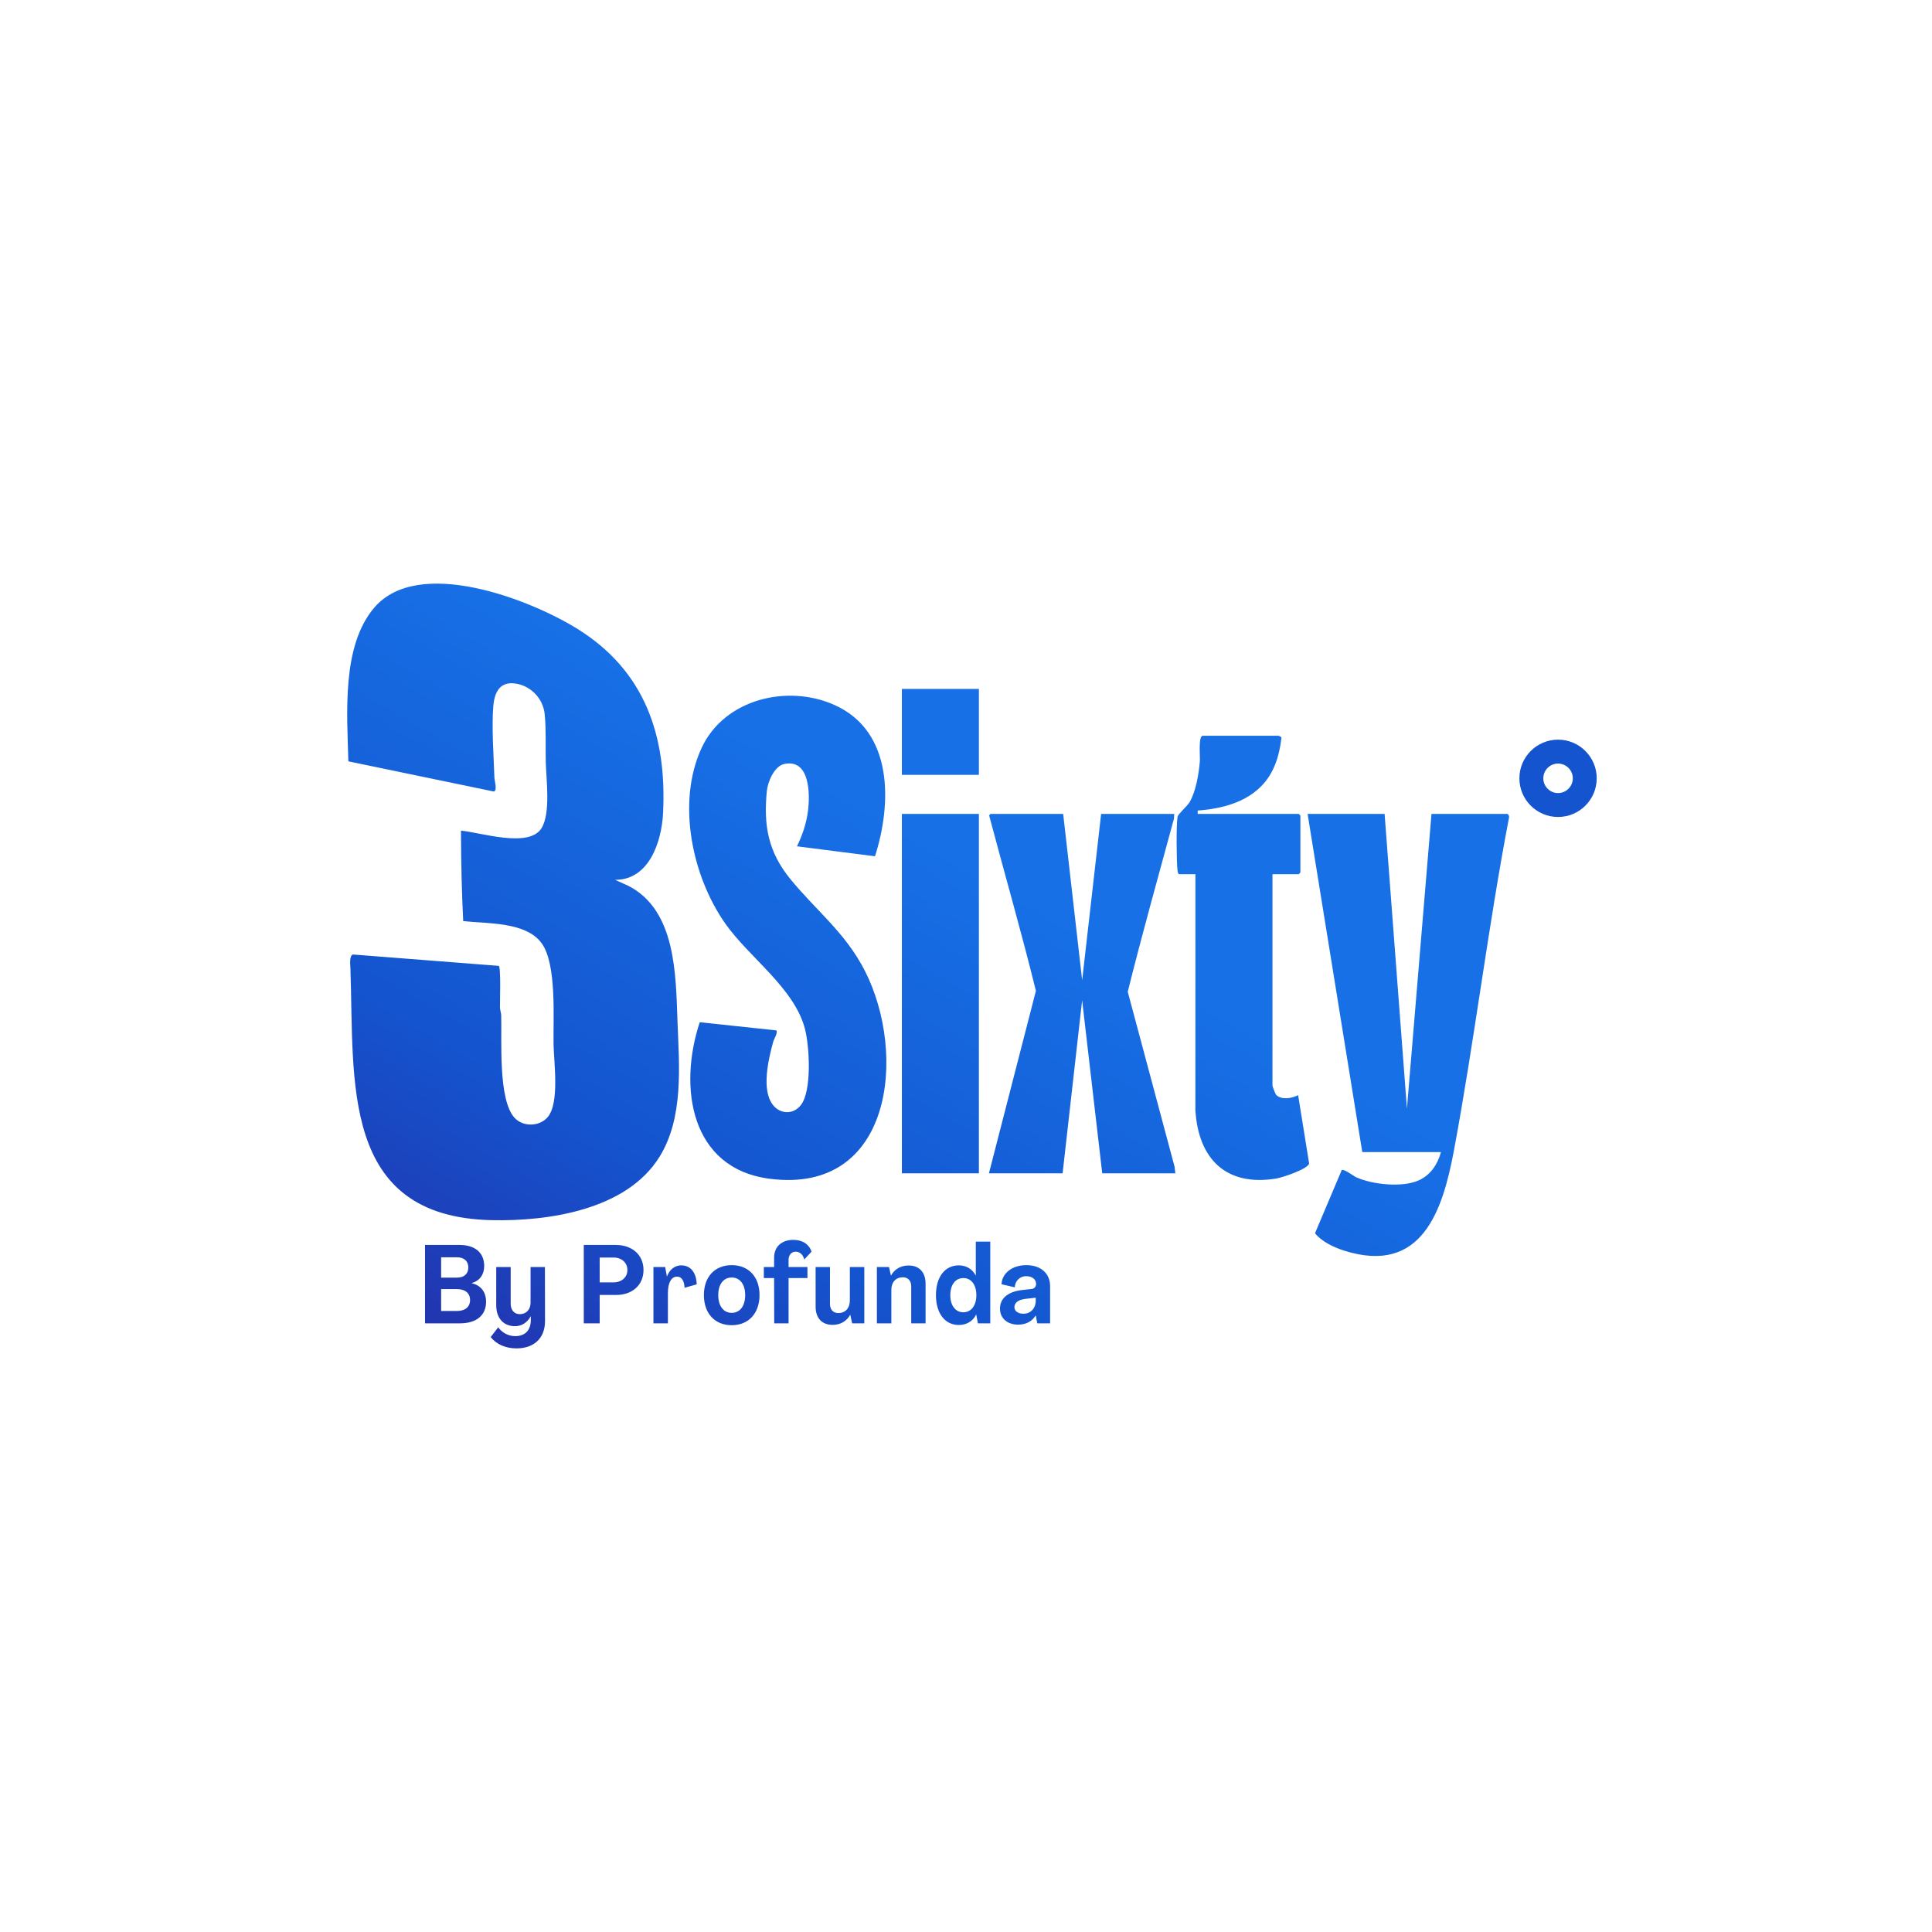
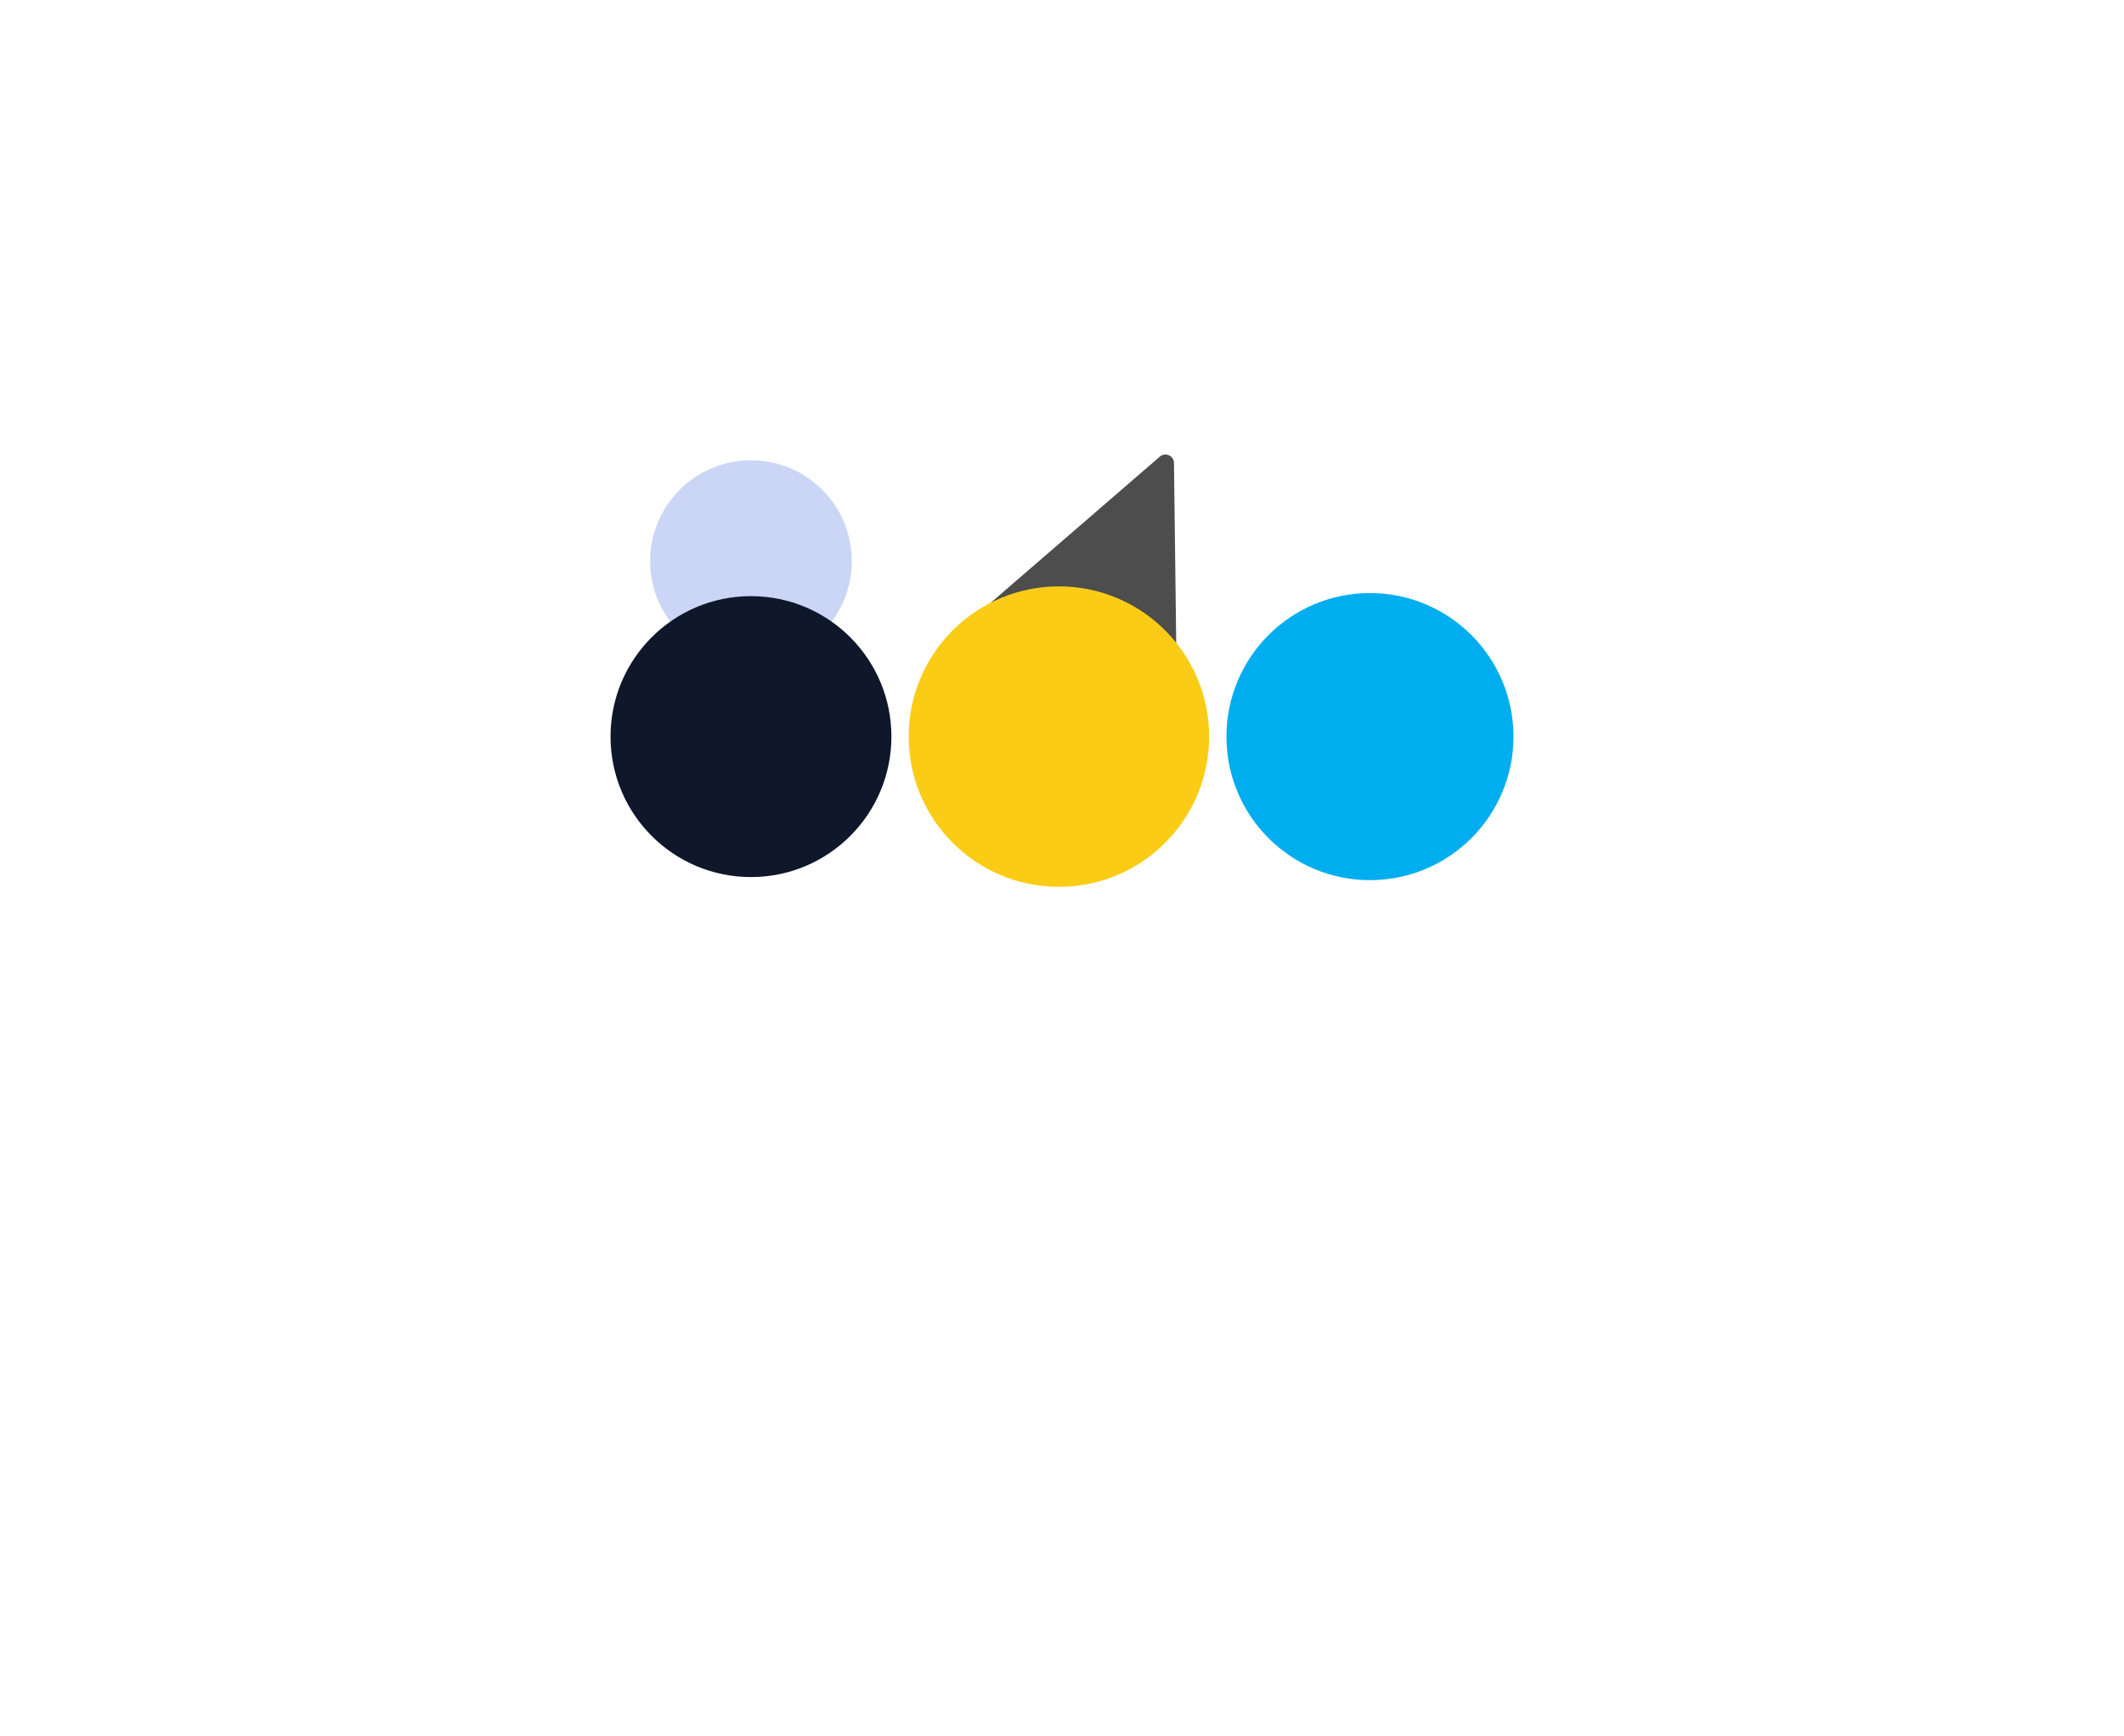
- <svg xmlns="http://www.w3.org/2000/svg" id="Layer_1" data-name="Layer 1" viewBox="0 0 1050 1050">
-   <defs>
-     <style>
-       .cls-1 {
-         fill: none;
-         stroke: #1454ce;
-         stroke-miterlimit: 10;
-         stroke-width: 13px;
-       }
- 
-       .cls-2 {
-         fill: url(#linear-gradient);
-       }
-     </style>
-     <linearGradient id="linear-gradient" x1="596.18" y1="313.52" x2="329.22" y2="775.91" gradientUnits="userSpaceOnUse">
-       <stop offset=".32" stop-color="#1770e6" />
-       <stop offset=".74" stop-color="#1454ce" />
-       <stop offset=".98" stop-color="#2137b2" />
-     </linearGradient>
-   </defs>
-   <path class="cls-2" d="M334.25,478.15l7.3,3.3c25.96,13.35,25.7,48.45,26.67,74.03.91,24.01,3.41,51.99-9.83,73.29-17.89,28.77-60.19,35.04-91.16,34.36-82.46-1.81-74.65-75.42-76.78-136.74-.07-1.94-.73-7.48,1.54-7.63l79.08,6.17c1.25.76.59,19.54.66,22.69.04,1.43.62,2.76.66,4.2.39,13.51-1.73,45.82,7.24,55.67,4.54,4.99,13.36,4.88,17.87-.18,6.74-7.56,3.52-29.66,3.35-39.67-.25-14.28,1.78-43.41-6.38-54.88-8.46-11.89-29.73-10.72-42.73-12.17-.83-16.35-1.15-32.73-1.21-49.14,10.5.87,36.98,9.74,43.8-1.39,5.03-8.21,2.52-26.32,2.28-35.89-.21-8.6.27-17.57-.59-26.1-.83-8.29-7.38-15.22-15.61-16.54-8.69-1.39-11.67,4.57-12.31,12.27-.94,11.27.21,27.18.6,38.87.05,1.51,1.74,6.99-.33,7.5l-79.04-16.4c-.67-25.75-3.81-62.78,14.17-83.64,23.95-27.79,84.19-4.59,110.31,11.64,36.68,22.79,48.69,58.16,46.54,100.32-.78,15.32-7.59,36.25-26.11,36.07ZM453.73,383.23c-25.71-11.63-60.18-3.32-72.46,23.34-13.59,29.51-5.22,69.4,12.78,95.19,12.98,18.6,37.93,35.35,43.52,57.79,2.35,9.46,3.76,33.25-2.35,41.09-4.12,5.28-11.41,4.95-15.33-.36-6.16-8.35-2.24-24.71.32-34.06.41-1.48,2.63-4.97,1.75-6.22l-41.66-4.44c-11.64,35.04-5.33,79.49,38.05,85.08,66.72,8.59,74.74-67.78,51.71-112.98-10.65-20.9-26.52-32.73-40.57-49.98-11.93-14.64-14.6-28.89-12.73-47.75.5-5.03,4.03-13.59,9.53-14.73,13.92-2.87,14.01,16.5,12.83,25.57-.87,6.68-3.01,13.16-5.99,19.18l42.41,5.41c9.2-28.7,9.99-67.74-21.8-82.12ZM710.65,442.35l29.72,183.8h42.77c-1.89,6.72-5.66,12.49-12.2,15.4-8.86,3.95-25.12,2.26-33.9-1.75-1.43-.65-6.71-4.7-7.84-3.9l-14.52,34.34c3.53,4.5,10.25,7.68,15.82,9.45,42.37,13.43,53.64-21.94,59.72-54.64,11.16-59.97,18.43-120.74,29.89-180.67.28-.64-.42-2.03-.88-2.03h-41.25l-13.34,160.15-12.14-160.15h-41.86ZM538.37,442.35c-.16,0-1.04.81-.68,1.25,8.38,31.64,17.49,63.12,25.3,94.9l-25.53,99.18h40.04l10.62-94.03,10.92,94.03h39.73l-.4-3.54-25.46-95.13c7.83-31.49,16.62-62.76,25.11-94.08l.15-2.58h-39.73l-10.31,90.39-10.32-90.39h-39.43ZM653.63,399.89c-2.42,0-1.35,11.39-1.52,13.64-.54,6.79-2.11,16.46-5.55,22.36-1.29,2.22-6.27,6.47-6.57,7.99-.79,4.12-.59,24.51-.04,29.13.07.61.28,2.09.94,2.09h8.8l-.02,128.32c1.63,26.34,16.55,41.52,43.84,37.11,3.39-.55,17.07-5.06,17.98-8.15l-5.98-37.18c-3.33,1.71-9.01,2.76-11.96-.17-.37-.37-1.99-4.59-1.99-4.99v-114.95h14.26c.06,0,.91-.85.91-.91v-30.94c0-.06-.85-.91-.91-.91h-54.9v-1.82c15.88-1.14,32.13-6.05,40.14-20.83,3.22-5.93,4.55-12.16,5.4-18.82-.05-.34-1.32-.96-1.56-1h-41.25ZM490.15,637.68h41.86v-195.33h-41.86v195.33ZM490.15,374.41v46.71h41.86v-46.71h-41.86ZM230.99,676.6h18.72c8.46,0,13.44,4.2,13.44,11.46,0,4.68-2.52,8.1-6.78,9.24v.12c4.92,1.08,7.8,4.74,7.8,10.08,0,7.32-5.22,11.7-14.16,11.7h-19.02v-42.6ZM248.39,694.36c3.84,0,6.12-2.04,6.12-5.52s-2.28-5.52-6.12-5.52h-8.64v11.04h8.64ZM248.39,712.48c4.44,0,7.08-2.22,7.08-5.94s-2.64-5.94-7.08-5.94h-8.64v11.88h8.64ZM266.69,726.64l4.08-5.28c2.16,3,5.52,4.8,9.3,4.8,5.22,0,8.4-3.18,8.4-8.58v-2.22h-.06c-1.74,3.36-4.92,5.4-8.46,5.4-6.36,0-10.26-4.38-10.26-11.4v-20.76h7.86v19.92c0,3.42,1.86,5.7,4.98,5.7,3.42,0,5.82-2.46,5.82-6.24v-19.38h7.8l.06,29.34c0,9.3-5.94,14.88-15.54,14.88-5.88,0-11.04-2.28-13.98-6.18ZM317.27,676.6h17.34c9.06,0,15.12,5.46,15.12,13.62s-6.06,13.56-14.88,13.56h-8.94v15.42h-8.64v-42.6ZM333.41,696.94c4.44,0,7.56-2.76,7.56-6.72s-3.06-6.78-7.56-6.78h-7.5v13.5h7.5ZM378.65,698.02l-6.6,1.86c-.18-3.9-1.68-6.06-4.08-6.06-3.12,0-4.98,3.3-4.98,8.94v16.44h-7.86v-30.6h6.36l.96,5.1h.06c1.38-3.78,4.26-6,7.74-6,5.04,0,8.16,3.78,8.4,10.32ZM382.55,703.84c0-9.9,5.94-16.26,15.12-16.26s15.12,6.36,15.12,16.26-5.94,16.38-15.12,16.38-15.12-6.42-15.12-16.38ZM404.99,703.84c0-5.88-2.88-9.54-7.32-9.54s-7.32,3.66-7.32,9.54,2.82,9.66,7.32,9.66,7.32-3.72,7.32-9.66ZM420.71,694.6h-5.58v-6h5.58v-5.1c0-5.94,4.08-9.66,10.5-9.66,4.98,0,8.58,2.46,9.84,6.42l-3.96,4.26c-.6-2.58-2.4-4.26-4.62-4.26-2.34,0-3.9,1.8-3.9,4.44v3.9h10.26v6h-10.26v24.6h-7.8l-.06-24.6ZM443.27,710.14v-21.54h7.8v20.04c0,3.12,1.74,4.98,4.56,4.98,3.78,0,6.24-2.64,6.24-6.84v-18.18h7.86v30.6h-6.6l-1.02-4.62h-.06c-1.92,3.48-5.34,5.46-9.6,5.46-5.7,0-9.18-3.66-9.18-9.9ZM503.03,697.66v21.54h-7.8v-20.04c0-3.12-1.74-4.98-4.56-4.98-3.78,0-6.24,2.64-6.24,6.84v18.18h-7.86v-30.6h6.6l1.02,4.62h.06c1.92-3.48,5.34-5.46,9.6-5.46,5.7,0,9.18,3.66,9.18,9.9ZM508.67,703.9c0-9.96,4.92-16.2,12.42-16.2,4.08,0,7.32,1.98,9.18,5.46h.06v-18.36h7.86v44.4h-6.72l-.9-4.74h-.06c-1.8,3.66-5.28,5.64-9.42,5.64-7.5,0-12.42-6.3-12.42-16.2ZM530.63,703.9c0-5.64-2.76-9.3-7.08-9.3s-7.08,3.66-7.08,9.3,2.82,9.3,7.08,9.3,7.08-3.66,7.08-9.3ZM543.47,711.16c0-5.46,4.26-9.24,12.24-10.08l4.86-.54c1.44-.12,2.52-1.08,2.52-2.76,0-2.58-2.28-4.2-5.34-4.2-3.72,0-6.12,2.82-6.24,6.06l-7.2-1.68c.24-5.82,5.58-10.38,13.5-10.38s12.9,4.56,12.9,11.4v20.22h-6.96l-.84-4.26h-.06c-1.92,3.18-5.28,4.98-9.48,4.98-5.82,0-9.9-3.36-9.9-8.76ZM562.9,706.84v-1.56l-5.4.6c-4.26.48-6.18,2.22-6.18,4.5s2.04,3.6,4.92,3.6c3.84,0,6.66-2.88,6.66-7.14Z" />
-   <path class="cls-1" d="M861.28,423c0,8.01-6.5,14.51-14.51,14.51s-14.51-6.5-14.51-14.51,6.5-14.51,14.51-14.51,14.51,6.5,14.51,14.51Z" />
+ <svg xmlns="http://www.w3.org/2000/svg" width="246" height="201" viewBox="0 0 246 201" fill="none">
+   <path d="M86.977 76.658C93.427 76.658 98.655 71.43 98.655 64.98C98.655 58.531 93.427 53.302 86.977 53.302C80.527 53.302 75.299 58.531 75.299 64.98C75.299 71.43 80.527 76.658 86.977 76.658Z" fill="#CBD5F5" />
+   <path d="M86.977 101.566C95.96 101.566 103.242 94.284 103.242 85.3C103.242 76.317 95.96 69.035 86.977 69.035C77.993 69.035 70.711 76.317 70.711 85.3C70.711 94.284 77.993 101.566 86.977 101.566Z" fill="#0F172A" />
+   <path d="M135.97 53.621L136.318 81.606C136.327 82.332 135.578 82.822 134.917 82.524L113.392 72.836C112.729 72.538 112.6 71.652 113.151 71.178L134.327 52.881C134.967 52.327 135.96 52.776 135.972 53.621H135.97Z" fill="#4D4D4D" />
+   <path d="M158.668 101.923C167.849 101.923 175.291 94.481 175.291 85.3C175.291 76.12 167.849 68.677 158.668 68.677C149.487 68.677 142.045 76.12 142.045 85.3C142.045 94.481 149.487 101.923 158.668 101.923Z" fill="#00AEEF" />
+   <path d="M122.643 102.698C132.251 102.698 140.04 94.909 140.04 85.3C140.04 75.692 132.251 67.903 122.643 67.903C113.034 67.903 105.245 75.692 105.245 85.3C105.245 94.909 113.034 102.698 122.643 102.698Z" fill="#FACC15" />
</svg>
